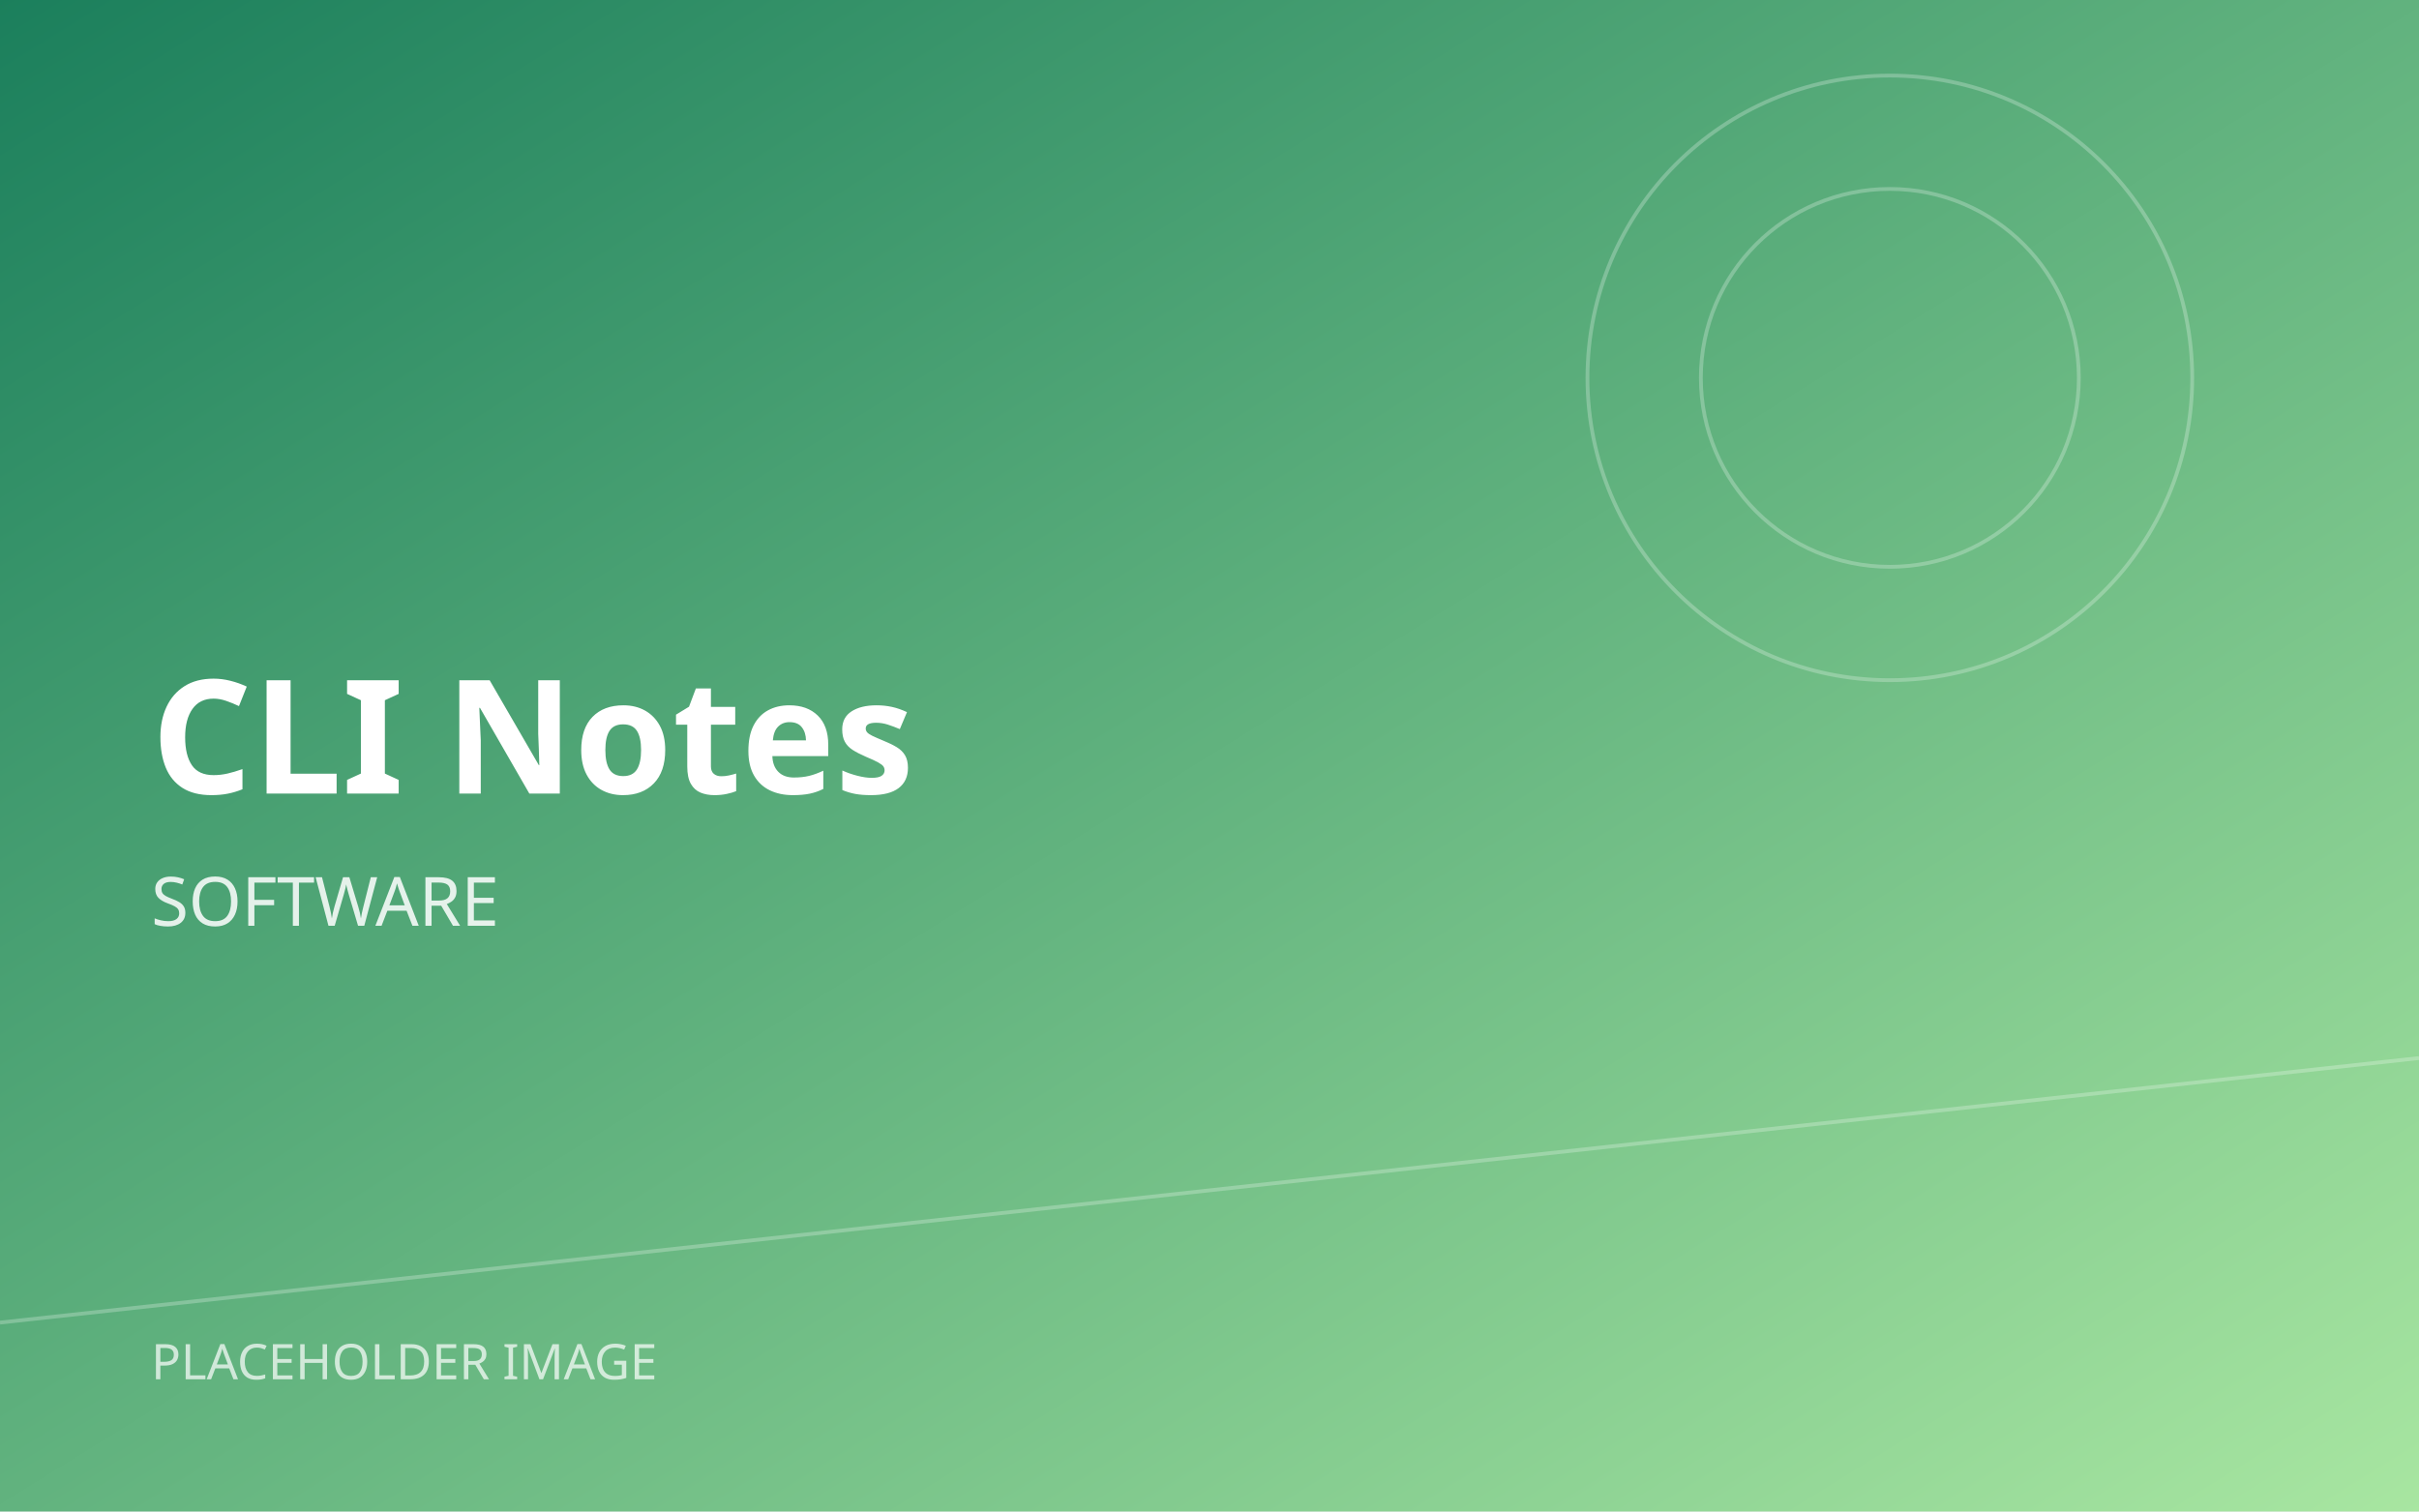
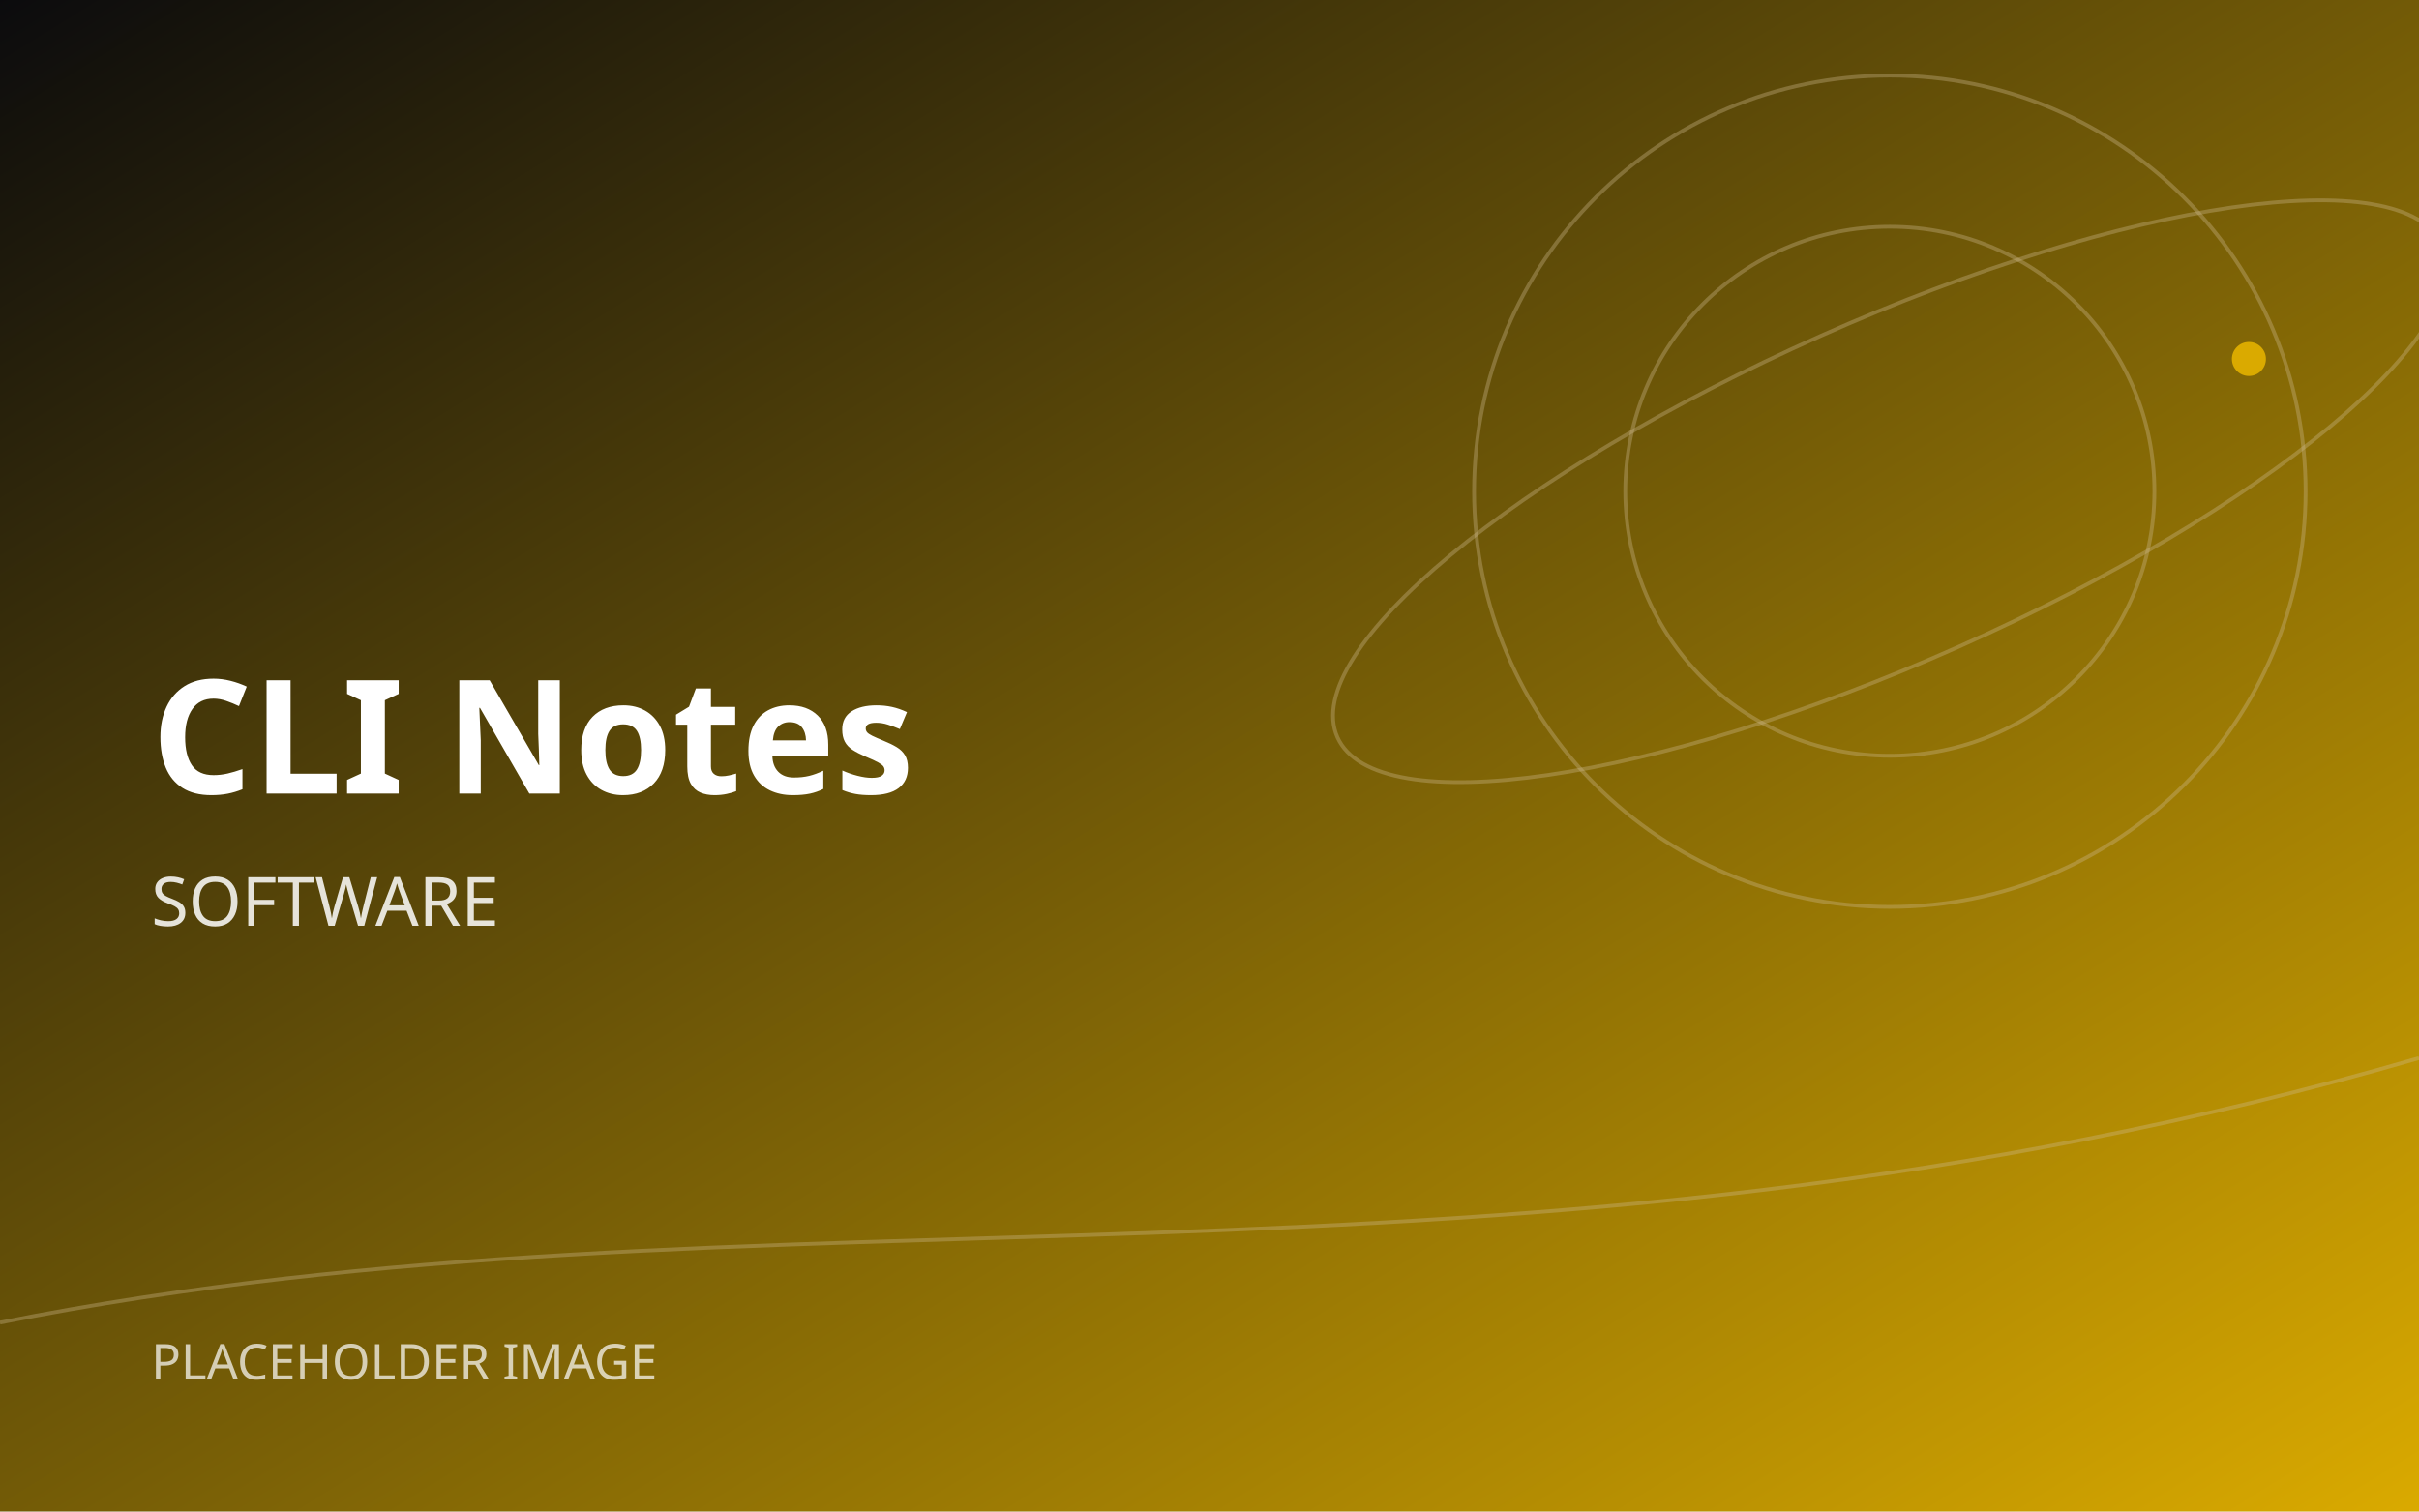
<svg xmlns="http://www.w3.org/2000/svg" viewBox="0 0 1280 800" width="1280" height="800">
  <defs>
    <linearGradient id="g" x1="0" y1="0" x2="1" y2="1">
-       <stop offset="0" stop-color="#1b7f5c" />
-       <stop offset="1" stop-color="#a8e6a1" />
+       <stop offset="0" stop-color="#0b0b0d" />
+       <stop offset="1" stop-color="#daaa00" />
    </linearGradient>
  </defs>
  <rect width="1280" height="800" fill="url(#g)" />
-   <g fill="none" stroke="#fff" stroke-opacity=".25" stroke-width="2">
-     <circle cx="1000" cy="200" r="160" />
-     <circle cx="1000" cy="200" r="100" />
-     <path d="M0 700 L1280 560" />
+   <g fill="none" stroke="#cfb991" stroke-opacity=".35" stroke-width="2">
+     <circle cx="1000" cy="260" r="220" />
+     <circle cx="1000" cy="260" r="140" />
+     <ellipse cx="1000" cy="260" rx="320" ry="90" transform="rotate(-24 1000 260)" />
+     <path d="M0 700 C 400 620 800 700 1280 560" />
  </g>
+   <circle cx="1190" cy="190" r="9" fill="#daaa00" />
  <text x="80" y="420" font-family="system-ui,sans-serif" font-size="84" font-weight="800" fill="#fff">CLI Notes</text>
  <text x="80" y="490" font-family="system-ui,sans-serif" font-size="36" fill="#fff" fill-opacity=".85">SOFTWARE</text>
  <text x="80" y="730" font-family="system-ui,sans-serif" font-size="26" fill="#fff" fill-opacity=".7">PLACEHOLDER IMAGE</text>
</svg>
